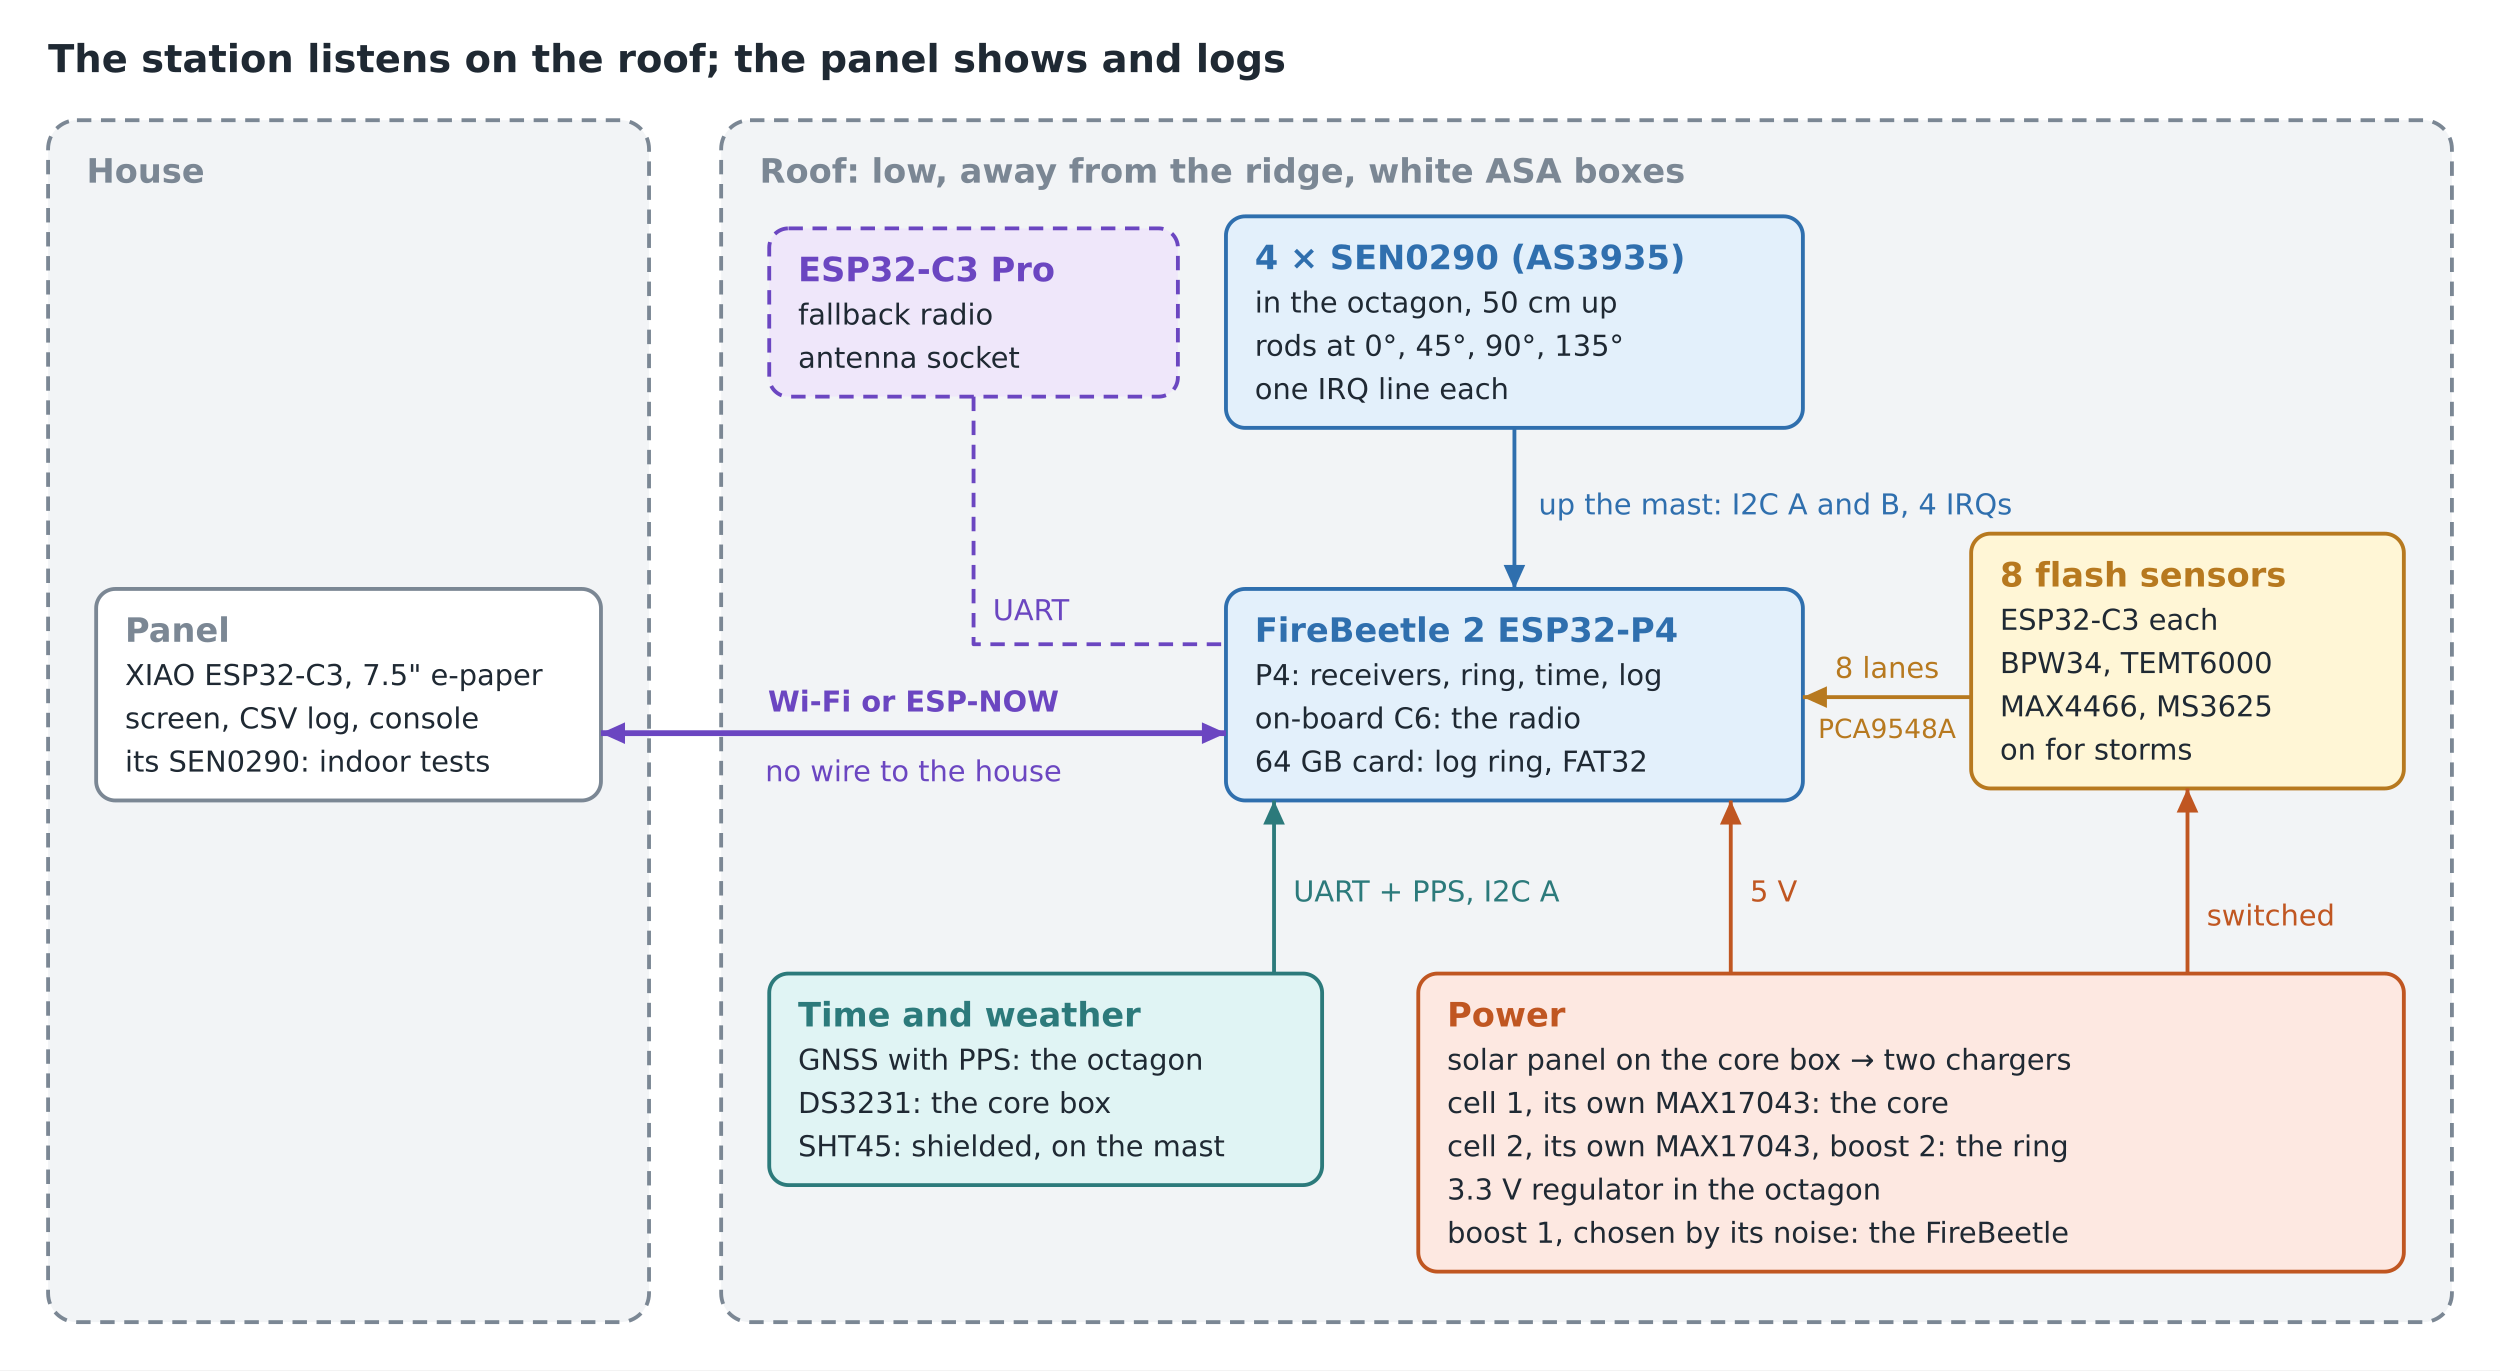
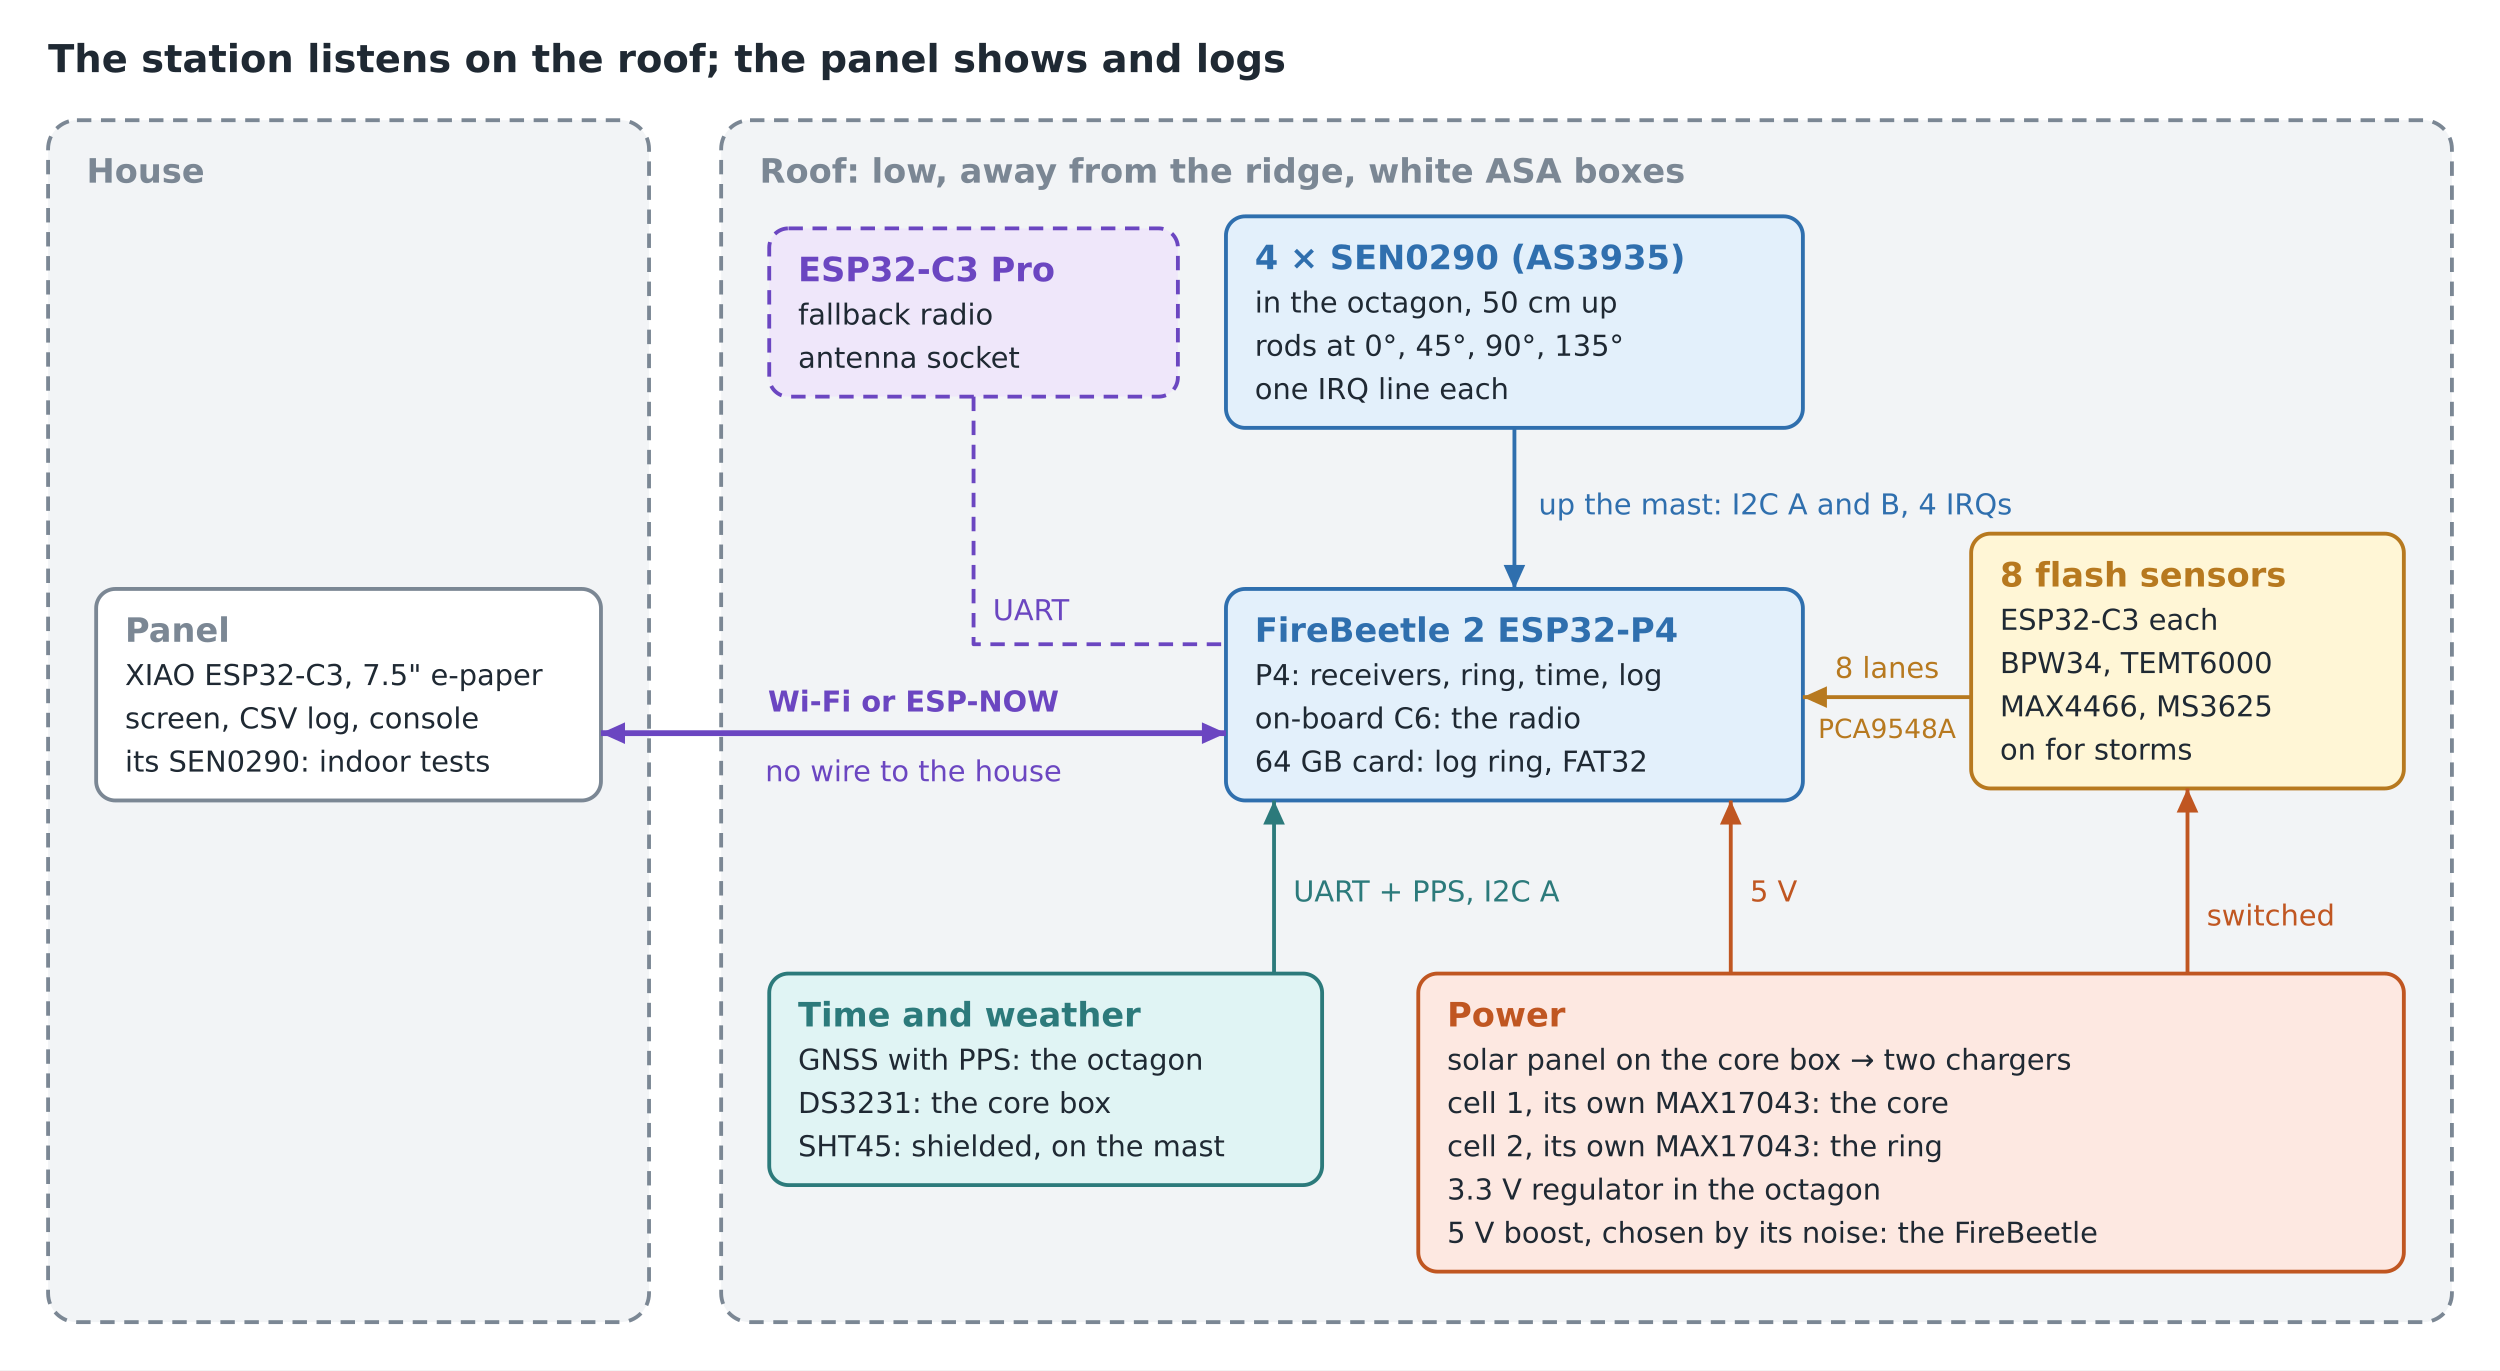
<svg xmlns="http://www.w3.org/2000/svg" width="1040" height="570" viewBox="0 0 1040 570" font-family="DejaVu Sans, Verdana, sans-serif">
  <rect width="1040" height="570" fill="#ffffff" />
  <text x="20.0" y="30.0" font-size="16" font-weight="bold" text-anchor="start" fill="#1f2933">The station listens on the roof; the panel shows and logs</text>
  <rect x="20.0" y="50.0" width="250.0" height="500.0" rx="12" fill="#f2f4f6" stroke="#7b8794" stroke-width="1.6" stroke-dasharray="6 4" />
  <text x="36.0" y="76.0" font-size="14" font-weight="bold" text-anchor="start" fill="#7b8794">House</text>
  <rect x="40.0" y="245.0" width="210.0" height="88.0" rx="8" fill="#ffffff" stroke="#7b8794" stroke-width="1.6" />
  <text x="52.0" y="267.0" font-size="14" font-weight="bold" text-anchor="start" fill="#7b8794">Panel</text>
  <text x="52.0" y="285.0" font-size="12" text-anchor="start" fill="#1f2933">XIAO ESP32-C3, 7.5" e-paper</text>
  <text x="52.0" y="303.0" font-size="12" text-anchor="start" fill="#1f2933">screen, CSV log, console</text>
  <text x="52.0" y="321.0" font-size="12" text-anchor="start" fill="#1f2933">its SEN0290: indoor tests</text>
  <rect x="300.0" y="50.0" width="720.0" height="500.0" rx="12" fill="#f2f4f6" stroke="#7b8794" stroke-width="1.6" stroke-dasharray="6 4" />
  <text x="316.0" y="76.0" font-size="14" font-weight="bold" text-anchor="start" fill="#7b8794">Roof: low, away from the ridge, white ASA boxes</text>
  <rect x="320.0" y="95.0" width="170.0" height="70.0" rx="8" fill="#efe7fa" stroke="#6b46c1" stroke-width="1.6" stroke-dasharray="6 4" />
  <text x="332.0" y="117.0" font-size="14" font-weight="bold" text-anchor="start" fill="#6b46c1">ESP32-C3 Pro</text>
  <text x="332.0" y="135.0" font-size="12" text-anchor="start" fill="#1f2933">fallback radio</text>
  <text x="332.0" y="153.0" font-size="12" text-anchor="start" fill="#1f2933">antenna socket</text>
  <rect x="510.0" y="90.0" width="240.0" height="88.0" rx="8" fill="#e3f0fb" stroke="#2f6fae" stroke-width="1.6" />
  <text x="522.0" y="112.0" font-size="14" font-weight="bold" text-anchor="start" fill="#2f6fae">4 × SEN0290 (AS3935)</text>
  <text x="522.0" y="130.0" font-size="12" text-anchor="start" fill="#1f2933">in the octagon, 50 cm up</text>
  <text x="522.0" y="148.0" font-size="12" text-anchor="start" fill="#1f2933">rods at 0°, 45°, 90°, 135°</text>
  <text x="522.0" y="166.0" font-size="12" text-anchor="start" fill="#1f2933">one IRQ line each</text>
  <rect x="510.0" y="245.0" width="240.0" height="88.0" rx="8" fill="#e3f0fb" stroke="#2f6fae" stroke-width="1.6" />
  <text x="522.0" y="267.0" font-size="14" font-weight="bold" text-anchor="start" fill="#2f6fae">FireBeetle 2 ESP32-P4</text>
  <text x="522.0" y="285.0" font-size="12" text-anchor="start" fill="#1f2933">P4: receivers, ring, time, log</text>
  <text x="522.0" y="303.0" font-size="12" text-anchor="start" fill="#1f2933">on-board C6: the radio</text>
  <text x="522.0" y="321.0" font-size="12" text-anchor="start" fill="#1f2933">64 GB card: log ring, FAT32</text>
  <rect x="820.0" y="222.0" width="180.0" height="106.0" rx="8" fill="#fff6d6" stroke="#b7791f" stroke-width="1.6" />
  <text x="832.0" y="244.0" font-size="14" font-weight="bold" text-anchor="start" fill="#b7791f">8 flash sensors</text>
  <text x="832.0" y="262.0" font-size="12" text-anchor="start" fill="#1f2933">ESP32-C3 each</text>
  <text x="832.0" y="280.0" font-size="12" text-anchor="start" fill="#1f2933">BPW34, TEMT6000</text>
  <text x="832.0" y="298.0" font-size="12" text-anchor="start" fill="#1f2933">MAX4466, MS3625</text>
  <text x="832.0" y="316.0" font-size="12" text-anchor="start" fill="#1f2933">on for storms</text>
  <rect x="320.0" y="405.0" width="230.0" height="88.0" rx="8" fill="#e0f4f4" stroke="#2c7a7b" stroke-width="1.6" />
  <text x="332.0" y="427.0" font-size="14" font-weight="bold" text-anchor="start" fill="#2c7a7b">Time and weather</text>
  <text x="332.0" y="445.0" font-size="12" text-anchor="start" fill="#1f2933">GNSS with PPS: the octagon</text>
  <text x="332.0" y="463.0" font-size="12" text-anchor="start" fill="#1f2933">DS3231: the core box</text>
  <text x="332.0" y="481.0" font-size="12" text-anchor="start" fill="#1f2933">SHT45: shielded, on the mast</text>
  <rect x="590.0" y="405.0" width="410.0" height="124.0" rx="8" fill="#fde8e1" stroke="#c05621" stroke-width="1.6" />
  <text x="602.0" y="427.0" font-size="14" font-weight="bold" text-anchor="start" fill="#c05621">Power</text>
  <text x="602.0" y="445.0" font-size="12" text-anchor="start" fill="#1f2933">solar panel on the core box → two chargers</text>
  <text x="602.0" y="463.0" font-size="12" text-anchor="start" fill="#1f2933">cell 1, its own MAX17043: the core</text>
-   <text x="602.0" y="481.0" font-size="12" text-anchor="start" fill="#1f2933">cell 2, its own MAX17043, boost 2: the ring</text>
+   <text x="602.0" y="481.0" font-size="12" text-anchor="start" fill="#1f2933">cell 2, its own MAX17043: the ring</text>
  <text x="602.0" y="499.0" font-size="12" text-anchor="start" fill="#1f2933">3.3 V regulator in the octagon</text>
-   <text x="602.0" y="517.0" font-size="12" text-anchor="start" fill="#1f2933">boost 1, chosen by its noise: the FireBeetle</text>
+   <text x="602.0" y="517.0" font-size="12" text-anchor="start" fill="#1f2933">5 V boost, chosen by its noise: the FireBeetle</text>
  <polyline points="630.0,178.0 630.0,245.0" fill="none" stroke="#2f6fae" stroke-width="1.6" stroke-linejoin="round" />
  <polygon points="630.0,245.0 634.5,235.0 625.5,235.0" fill="#2f6fae" />
  <text x="640.0" y="214.0" font-size="12" text-anchor="start" fill="#2f6fae">up the mast: I2C A and B, 4 IRQs</text>
  <polyline points="405.0,165.0 405.0,268.0 510.0,268.0" fill="none" stroke="#6b46c1" stroke-width="1.6" stroke-linejoin="round" stroke-dasharray="6 4" />
  <text x="413.0" y="258.0" font-size="12" text-anchor="start" fill="#6b46c1">UART</text>
  <polyline points="250.0,305.0 510.0,305.0" fill="none" stroke="#6b46c1" stroke-width="2.4" stroke-linejoin="round" />
  <polygon points="510.0,305.0 500.0,300.5 500.0,309.5" fill="#6b46c1" />
  <polygon points="250.0,305.0 260.0,309.5 260.0,300.5" fill="#6b46c1" />
  <text x="380.0" y="296.0" font-size="12" font-weight="bold" text-anchor="middle" fill="#6b46c1">Wi-Fi or ESP-NOW</text>
  <text x="380.0" y="325.0" font-size="12" text-anchor="middle" fill="#6b46c1">no wire to the house</text>
  <polyline points="820.0,290.0 750.0,290.0" fill="none" stroke="#b7791f" stroke-width="1.6" stroke-linejoin="round" />
  <polygon points="750.0,290.0 760.0,294.5 760.0,285.5" fill="#b7791f" />
  <text x="785.0" y="282.0" font-size="12" text-anchor="middle" fill="#b7791f">8 lanes</text>
  <text x="785.0" y="307.0" font-size="11" text-anchor="middle" fill="#b7791f">PCA9548A</text>
  <polyline points="530.0,405.0 530.0,333.0" fill="none" stroke="#2c7a7b" stroke-width="1.6" stroke-linejoin="round" />
  <polygon points="530.0,333.0 525.5,343.0 534.5,343.0" fill="#2c7a7b" />
  <text x="538.0" y="375.0" font-size="12" text-anchor="start" fill="#2c7a7b">UART + PPS, I2C A</text>
  <polyline points="720.0,405.0 720.0,333.0" fill="none" stroke="#c05621" stroke-width="1.6" stroke-linejoin="round" />
  <polygon points="720.0,333.0 715.5,343.0 724.5,343.0" fill="#c05621" />
  <text x="728.0" y="375.0" font-size="12" text-anchor="start" fill="#c05621">5 V</text>
  <polyline points="910.0,405.0 910.0,328.0" fill="none" stroke="#c05621" stroke-width="1.6" stroke-linejoin="round" />
  <polygon points="910.0,328.0 905.5,338.0 914.5,338.0" fill="#c05621" />
  <text x="918.0" y="385.0" font-size="12" text-anchor="start" fill="#c05621">switched</text>
</svg>
